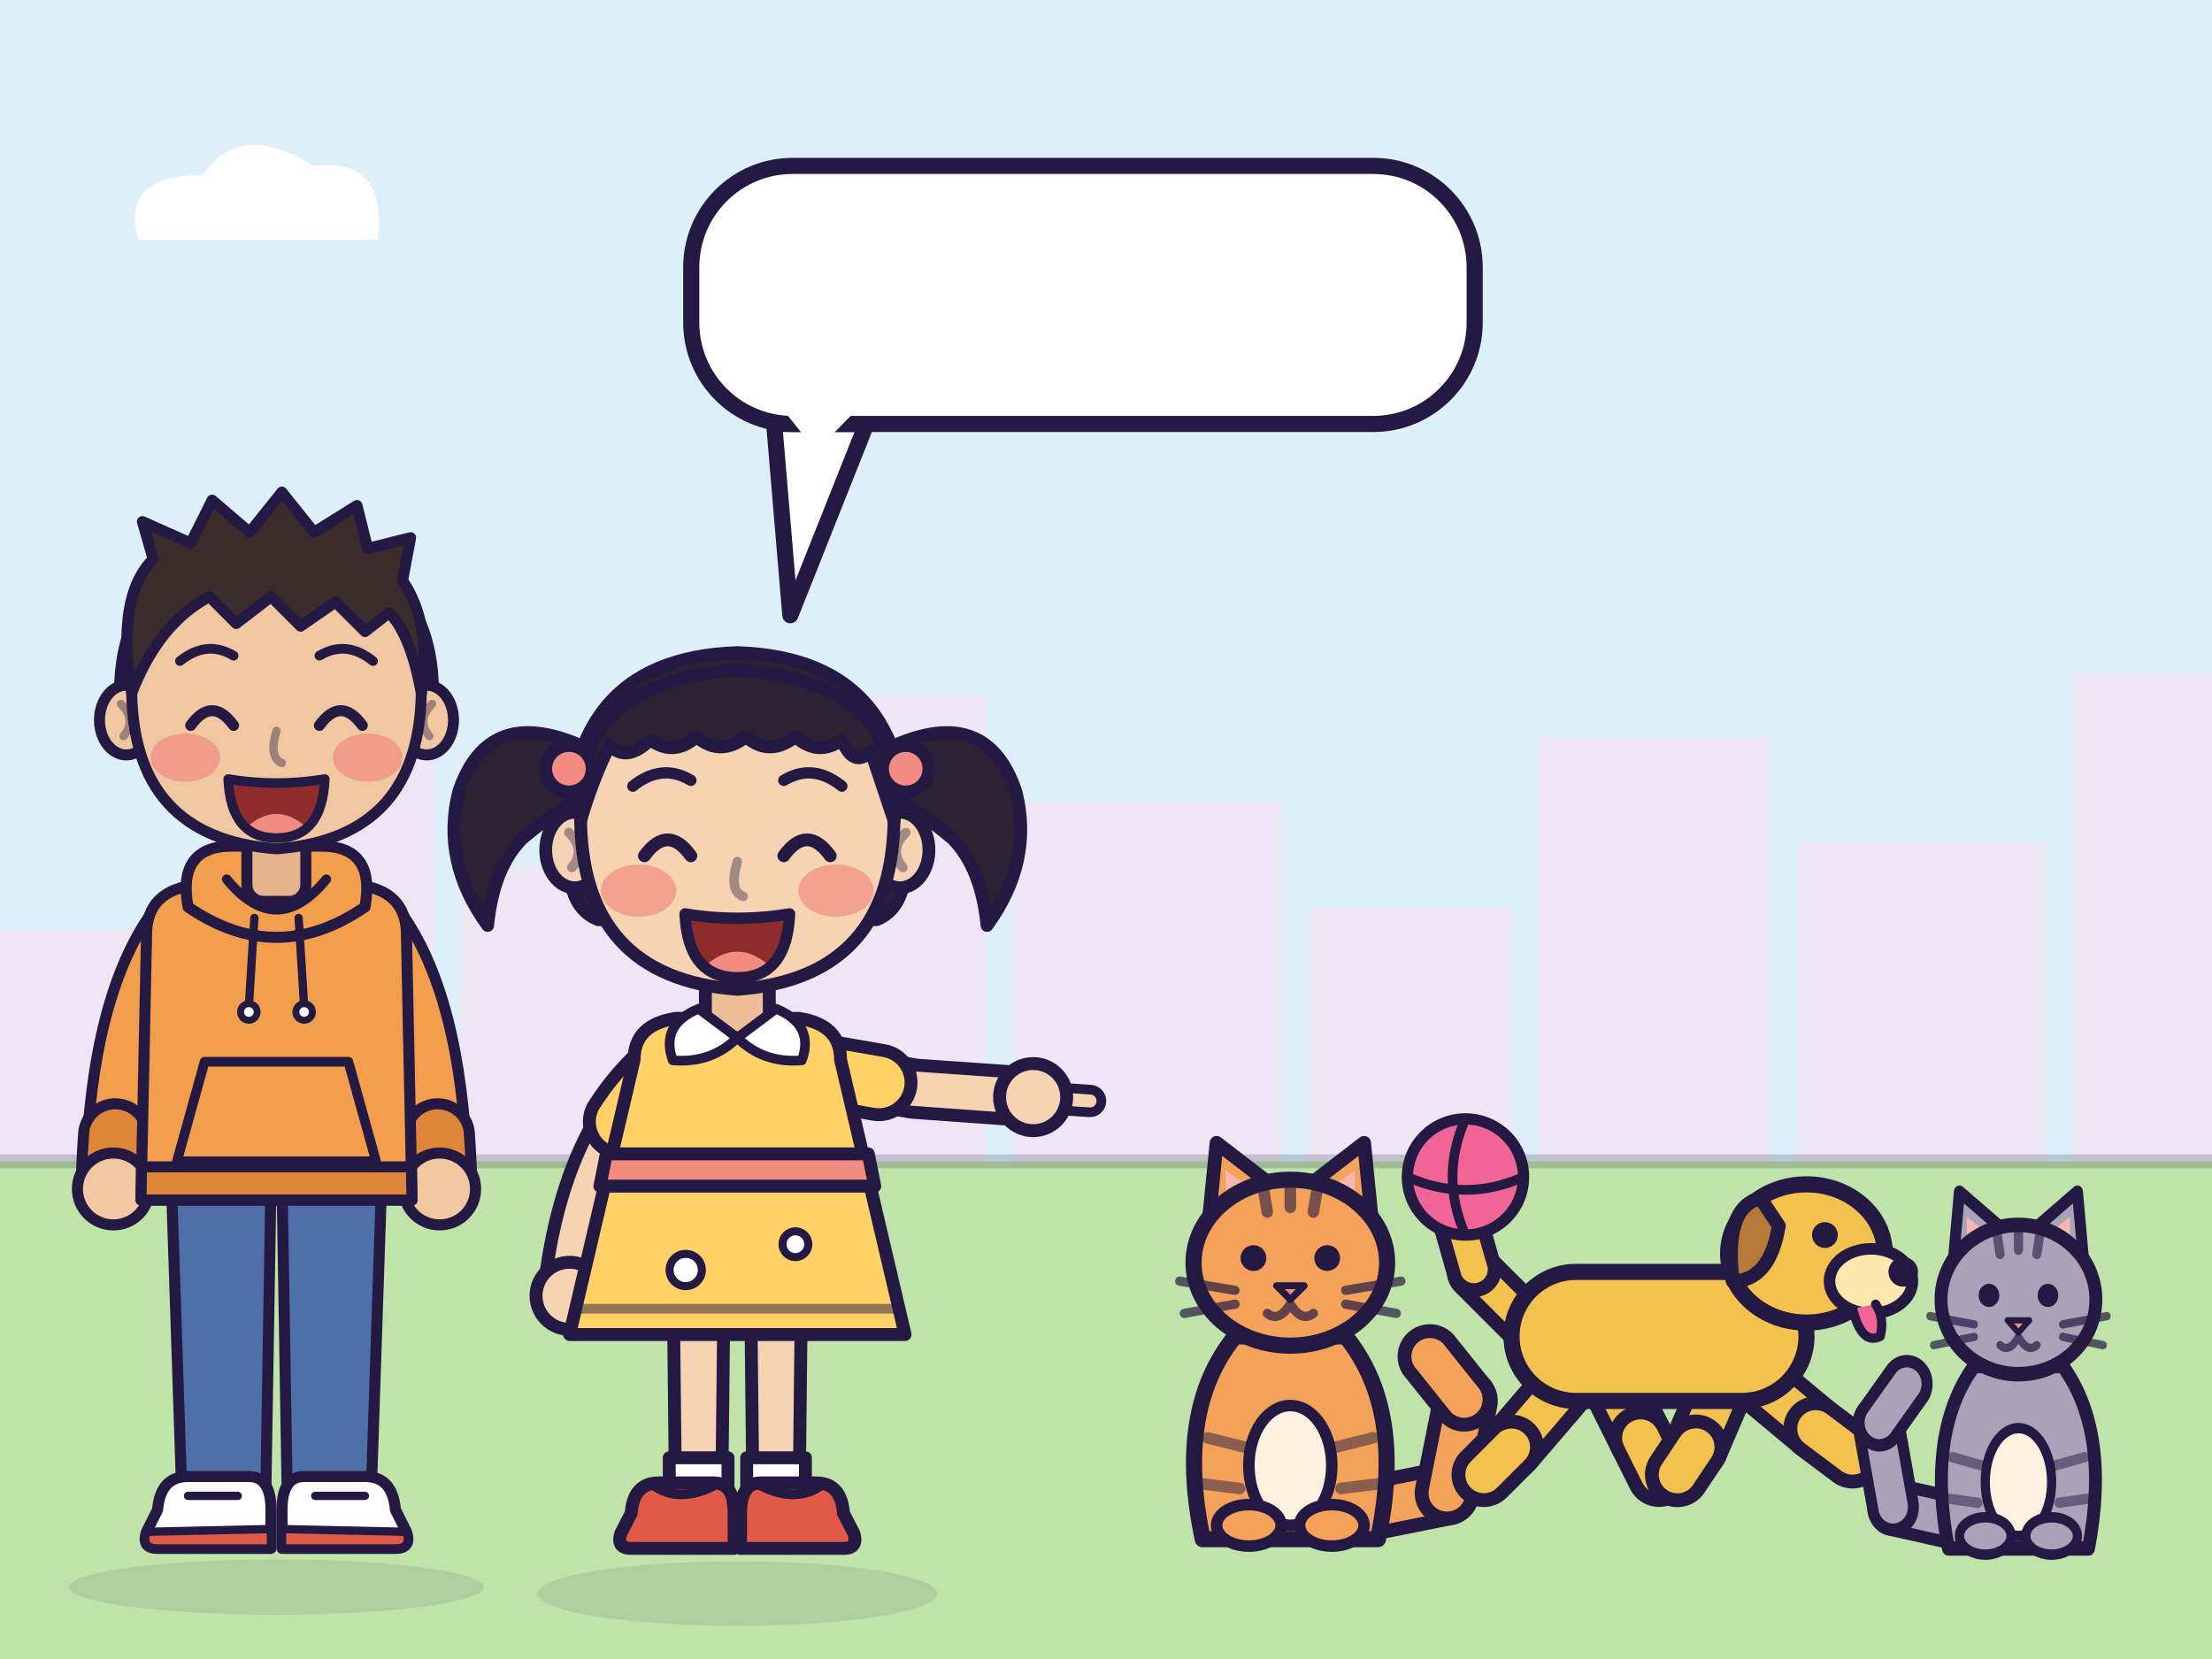
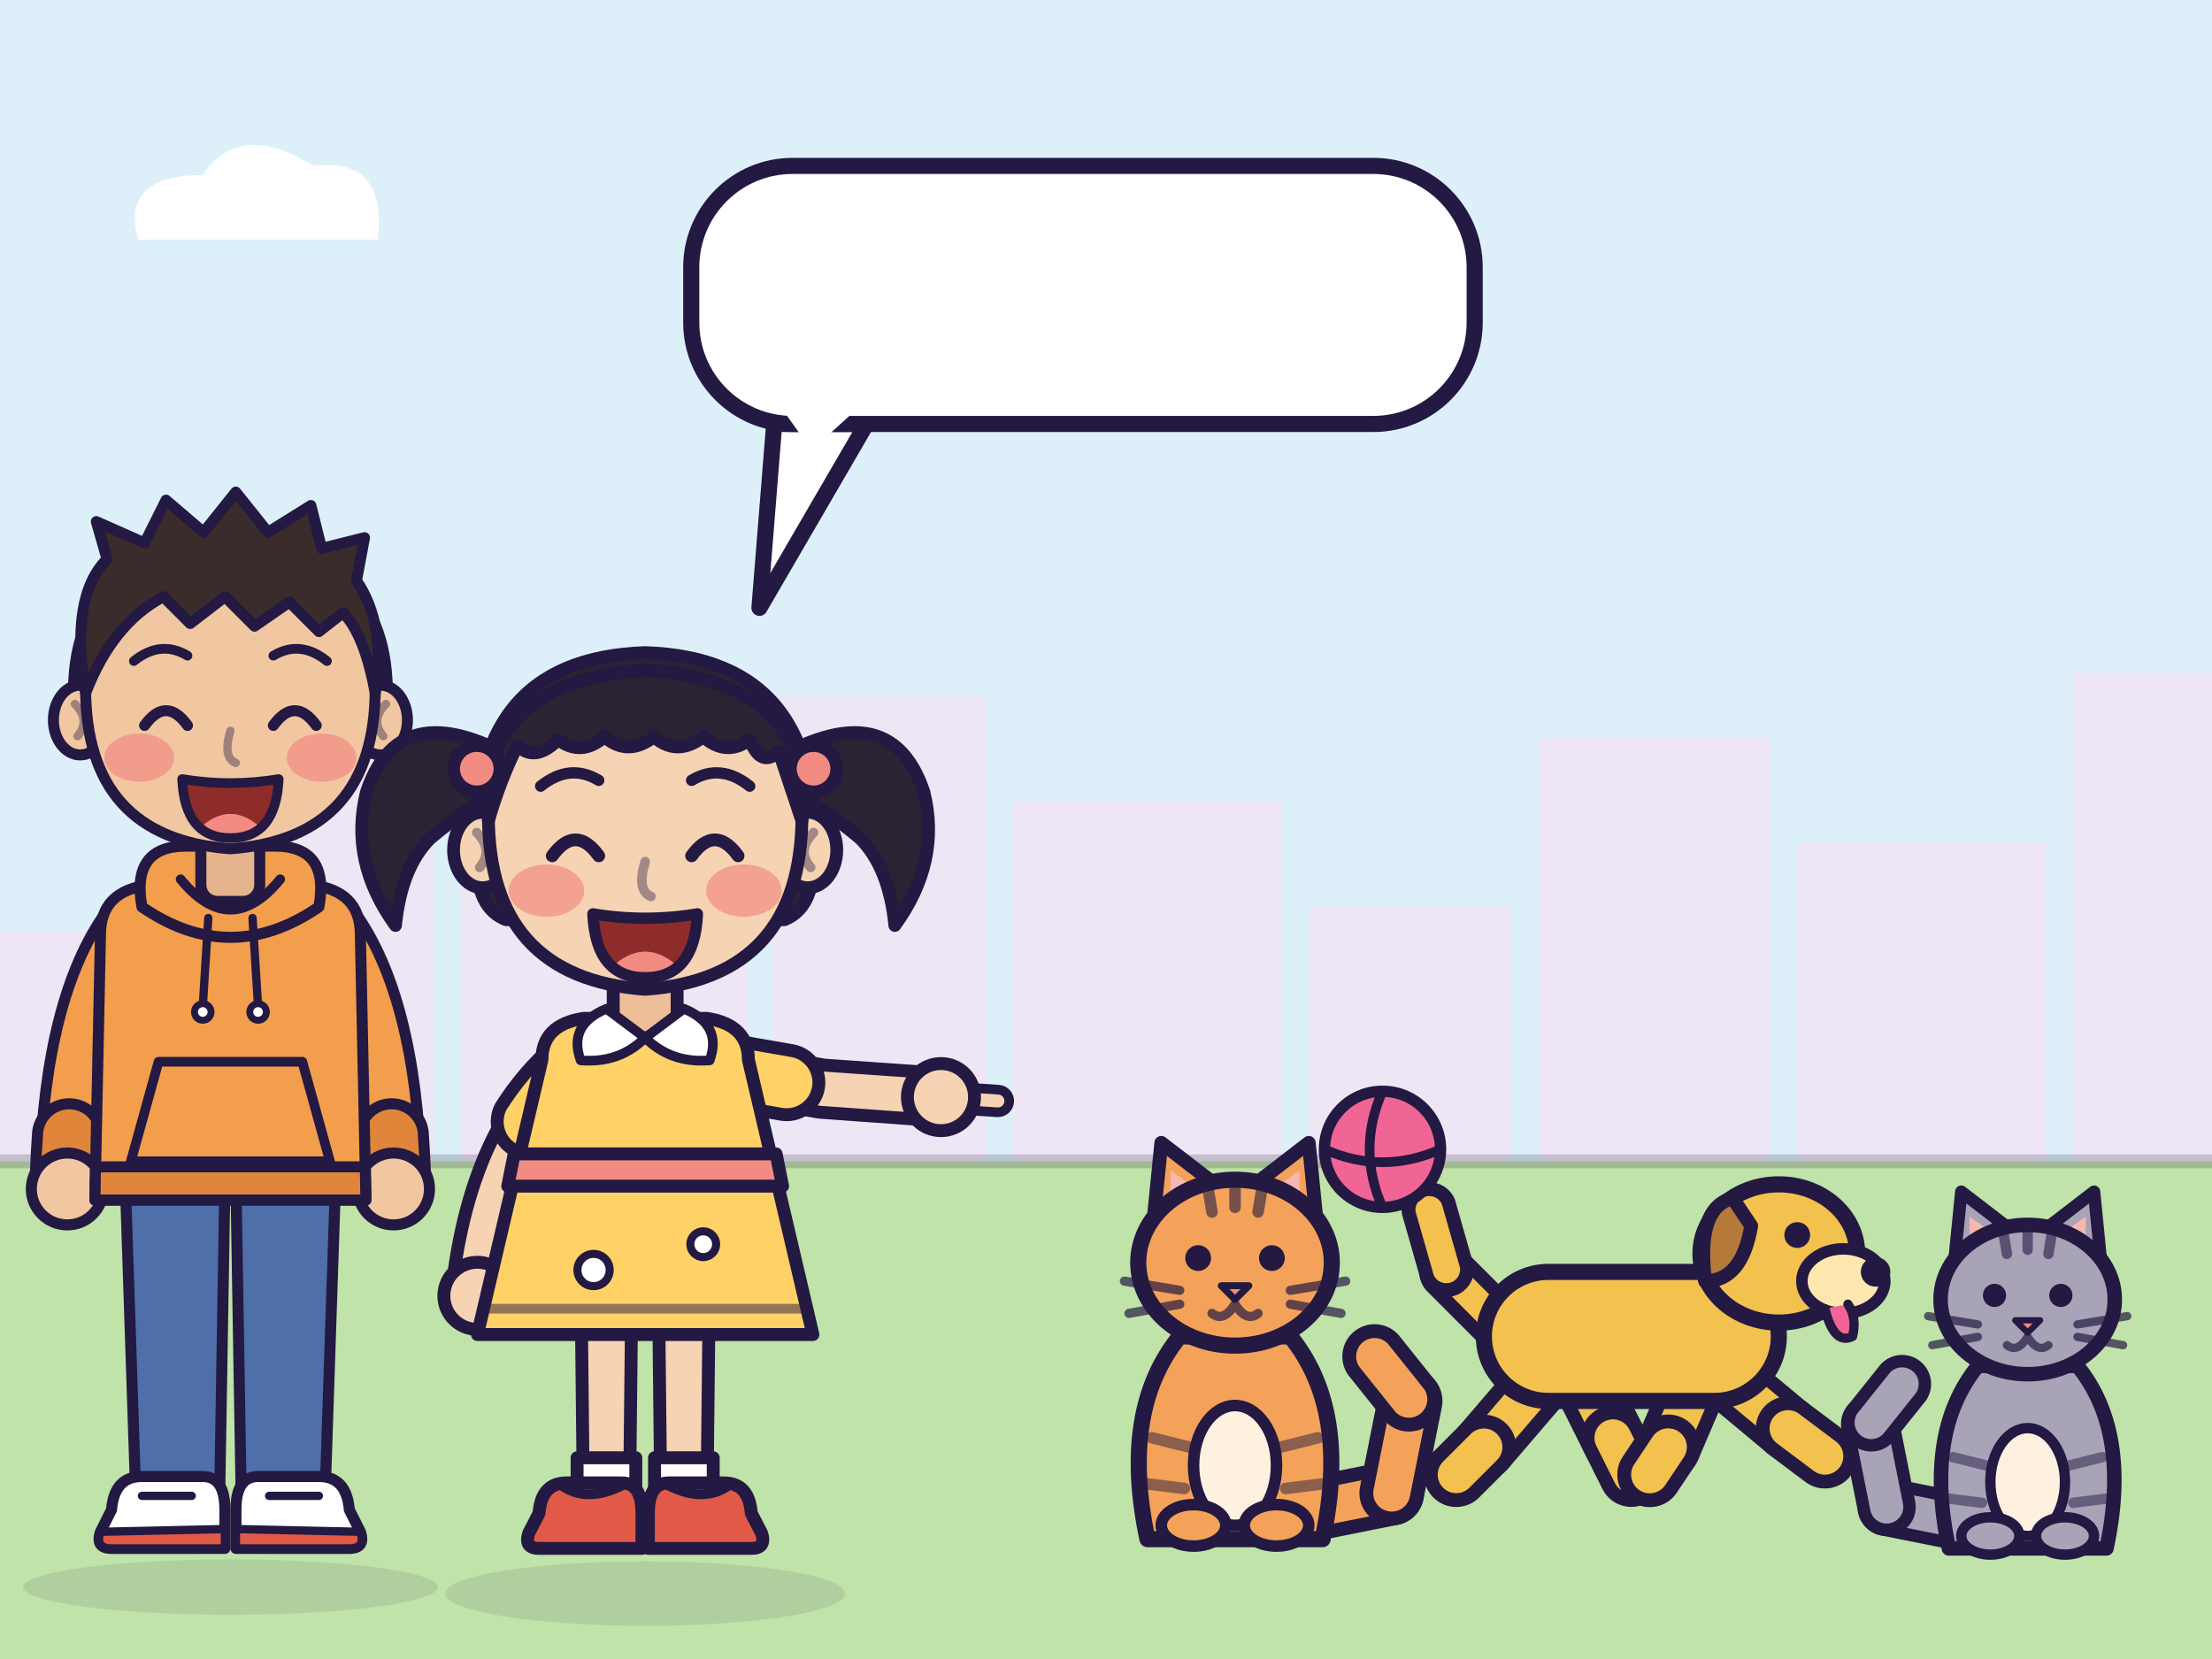
<svg xmlns="http://www.w3.org/2000/svg" viewBox="0 0 480 360" role="img" aria-label="In the park, Little Sister points at two cats and a dog playing, and tells Big Brother: &quot;你看它们！&quot;">
  <g stroke="#231942" stroke-width="3.5" stroke-linejoin="round" stroke-linecap="round">
    <rect x="0" y="0" width="480" height="360" fill="#DDF0FA" stroke="none" />
    <rect x="0" y="202" width="48" height="50" fill="#EEE6F4" stroke="none" />
    <rect x="54" y="165" width="40" height="87" fill="#EEE6F4" stroke="none" />
    <rect x="100" y="188" width="62" height="64" fill="#EEE6F4" stroke="none" />
    <rect x="168" y="151" width="46" height="101" fill="#EEE6F4" stroke="none" />
    <rect x="220" y="174" width="58" height="78" fill="#EEE6F4" stroke="none" />
    <rect x="284" y="197" width="44" height="55" fill="#EEE6F4" stroke="none" />
    <rect x="334" y="160" width="50" height="92" fill="#EEE6F4" stroke="none" />
    <rect x="390" y="183" width="54" height="69" fill="#EEE6F4" stroke="none" />
    <rect x="450" y="146" width="30" height="106" fill="#EEE6F4" stroke="none" />
    <rect x="0" y="252" width="480" height="108" fill="#BFE3A8" stroke="none" />
    <path d="M0 252L480 252" fill="none" stroke-width="3" opacity="0.2" />
    <path d="M30 52Q26 38 44 38Q52 26 68 36Q84 34 82 52Z" fill="#FFFFFF" stroke="none" />
-     <g transform="translate(280 334) scale(1 1)">
+     <g transform="translate(268 334)">
      <g class="prop p-cat target">
        <g transform="translate(14 -6)">
          <g class="tail">
            <path d="M1.1 5.4L21.1 1.4A5.5 5.5 0 0 0 18.9-9.4L-1.1-5.4A5.5 5.5 0 0 0 1.1 5.4Z" fill="#F4A259" stroke-width="3" />
            <path d="M25.4-2.9L29.4-22.9A5.5 5.5 0 0 0 18.6-25.1L14.6-5.1A5.5 5.5 0 0 0 25.4-2.9Z" fill="#F4A259" stroke-width="3" />
            <path d="M28.3-27.4L20.3-37.4A5.5 5.5 0 0 0 11.7-30.6L19.7-20.6A5.5 5.5 0 0 0 28.3-27.4Z" fill="#F4A259" stroke-width="3" />
          </g>
        </g>
        <path d="M-19 0Q-25-28-12-44L12-44Q25-28 19 0Z" fill="#F4A259" />
        <path d="M-18-22L-10-20M18-22L10-20M-19-12L-11-11M19-12L11-11" fill="none" stroke-width="2.5" opacity="0.5" />
        <ellipse cx="0" cy="-16" rx="9" ry="13" fill="#FFF1E0" stroke-width="2.5" />
        <ellipse cx="-9" cy="-3" rx="7" ry="4.5" fill="#F4A259" stroke-width="2.5" />
        <ellipse cx="9" cy="-3" rx="7" ry="4.5" fill="#F4A259" stroke-width="2.5" />
        <path d="M-18-66L-16-86L-3-76Z" fill="#F4A259" stroke-width="3" />
        <path d="M18-66L16-86L3-76Z" fill="#F4A259" stroke-width="3" />
        <path d="M-14-70L-14-80L-7-75Z" fill="#F7B7B0" stroke="none" />
        <path d="M14-70L14-80L7-75Z" fill="#F7B7B0" stroke="none" />
        <ellipse cx="0" cy="-60" rx="21" ry="18" fill="#F4A259" />
        <path d="M-6-77L-5-71M0-78L0-72M6-77L5-71" fill="none" stroke-width="2.5" opacity="0.6" />
        <g class="eyes" transform="translate(0 0)">
          <circle cx="-8" cy="-61" r="2.8" fill="#231942" stroke="none" />
          <circle cx="8" cy="-61" r="2.8" fill="#231942" stroke="none" />
        </g>
        <path d="M-3-55L3-55L0-52Z" fill="#F28B82" stroke-width="1.5" />
        <path d="M-5-49Q-2.5-47 0-51Q2.5-47 5-49M-12-54L-24-56M-12-51L-23-49M12-54L24-56M12-51L23-49" fill="none" stroke-width="2" opacity="0.7" />
      </g>
    </g>
-     <g transform="translate(362 322)">
+     <g transform="translate(356 322)">
      <g class="prop p-dog target bob">
        <g transform="translate(-30 -34)">
          <g class="tail">
            <path d="M3.2-3.2L-8.8-15.2A4.5 4.5 0 0 0-15.2-8.8L-3.2 3.2A4.5 4.5 0 0 0 3.2-3.2Z" fill="#F2C14E" stroke-width="3" />
            <path d="M-7.7-13.2L-11.7-27.2A4.5 4.5 0 0 0-20.3-24.8L-16.3-10.8A4.5 4.5 0 0 0-7.7-13.2Z" fill="#F2C14E" stroke-width="3" />
          </g>
        </g>
        <path d="M-26.2-25.6L-38.2-11.6A5.5 5.5 0 0 0-29.8-4.4L-17.8-18.4A5.5 5.5 0 0 0-26.2-25.6Z" fill="#F2C14E" stroke-width="3" />
        <path d="M-37.9-11.9L-43.9-5.9A5.5 5.5 0 0 0-36.1 1.9L-30.1-4.1A5.5 5.5 0 0 0-37.9-11.9Z" fill="#F2C14E" stroke-width="3" />
        <path d="M-16.9-19.5L-10.9-7.5A5.5 5.5 0 0 0-1.1-12.5L-7.1-24.5A5.5 5.5 0 0 0-16.9-19.5Z" fill="#F2C14E" stroke-width="3" />
        <path d="M-10.9-7.5L-6.9 0.5A5.5 5.5 0 0 0 2.9-4.5L-1.1-12.5A5.5 5.5 0 0 0-10.9-7.5Z" fill="#F2C14E" stroke-width="3" />
        <path d="M6.9-24.2L0.9-10.2A5.5 5.5 0 0 0 11.1-5.8L17.1-19.8A5.5 5.5 0 0 0 6.9-24.2Z" fill="#F2C14E" stroke-width="3" />
        <path d="M1.4-11.1L-2.6-5.1A5.5 5.5 0 0 0 6.6 1.1L10.6-4.9A5.5 5.5 0 0 0 1.4-11.1Z" fill="#F2C14E" stroke-width="3" />
        <path d="M16.5-17.8L28.5-7.8A5.5 5.5 0 0 0 35.5-16.2L23.5-26.2A5.5 5.5 0 0 0 16.5-17.8Z" fill="#F2C14E" stroke-width="3" />
        <path d="M28.7-7.6L36.7-1.6A5.5 5.5 0 0 0 43.3-10.4L35.3-16.4A5.5 5.5 0 0 0 28.7-7.6Z" fill="#F2C14E" stroke-width="3" />
        <rect x="-34" y="-46" width="64" height="28" rx="14" fill="#F2C14E" />
        <ellipse cx="30" cy="-50" rx="17" ry="15" fill="#F2C14E" />
        <ellipse cx="44" cy="-44" rx="9" ry="7" fill="#FFE8B0" stroke-width="2.5" />
        <circle cx="51" cy="-46" r="3.2" fill="#231942" stroke="none" />
        <path d="M40-38Q42-30 46-32Q47-36 45-39" fill="#F06595" stroke-width="2" />
        <g class="eyes">
          <circle cx="34" cy="-54" r="2.8" fill="#231942" stroke="none" />
        </g>
        <path d="M20-62Q12-60 14-44Q22-44 24-56Z" fill="#B5793A" stroke-width="3" />
      </g>
    </g>
-     <g transform="translate(438 336) scale(-0.8 0.9)">
+     <g transform="translate(440 336) scale(-0.9 0.9)">
      <g class="prop p-cat target">
        <g transform="translate(14 -6)">
          <g class="tail">
            <path d="M1.1 5.4L21.1 1.4A5.5 5.5 0 0 0 18.9-9.4L-1.1-5.4A5.5 5.5 0 0 0 1.1 5.4Z" fill="#A9A3B8" stroke-width="3" />
            <path d="M25.4-2.9L29.4-22.9A5.5 5.5 0 0 0 18.6-25.1L14.6-5.1A5.5 5.5 0 0 0 25.4-2.9Z" fill="#A9A3B8" stroke-width="3" />
            <path d="M28.3-27.4L20.3-37.4A5.5 5.5 0 0 0 11.7-30.6L19.7-20.6A5.5 5.5 0 0 0 28.3-27.4Z" fill="#A9A3B8" stroke-width="3" />
          </g>
        </g>
        <path d="M-19 0Q-25-28-12-44L12-44Q25-28 19 0Z" fill="#A9A3B8" />
        <path d="M-18-22L-10-20M18-22L10-20M-19-12L-11-11M19-12L11-11" fill="none" stroke-width="2.5" opacity="0.5" />
        <ellipse cx="0" cy="-16" rx="9" ry="13" fill="#FFF1E0" stroke-width="2.5" />
        <ellipse cx="-9" cy="-3" rx="7" ry="4.5" fill="#A9A3B8" stroke-width="2.5" />
        <ellipse cx="9" cy="-3" rx="7" ry="4.5" fill="#A9A3B8" stroke-width="2.5" />
        <path d="M-18-66L-16-86L-3-76Z" fill="#A9A3B8" stroke-width="3" />
        <path d="M18-66L16-86L3-76Z" fill="#A9A3B8" stroke-width="3" />
        <path d="M-14-70L-14-80L-7-75Z" fill="#F7B7B0" stroke="none" />
        <path d="M14-70L14-80L7-75Z" fill="#F7B7B0" stroke="none" />
        <ellipse cx="0" cy="-60" rx="21" ry="18" fill="#A9A3B8" />
        <path d="M-6-77L-5-71M0-78L0-72M6-77L5-71" fill="none" stroke-width="2.5" opacity="0.6" />
        <g class="eyes" transform="translate(0 0)">
          <circle cx="-8" cy="-61" r="2.8" fill="#231942" stroke="none" />
          <circle cx="8" cy="-61" r="2.8" fill="#231942" stroke="none" />
        </g>
        <path d="M-3-55L3-55L0-52Z" fill="#F28B82" stroke-width="1.5" />
        <path d="M-5-49Q-2.5-47 0-51Q2.5-47 5-49M-12-54L-24-56M-12-51L-23-49M12-54L24-56M12-51L23-49" fill="none" stroke-width="2" opacity="0.7" />
      </g>
    </g>
-     <g transform="translate(318 268) scale(0.7 0.7)">
+     <g transform="translate(300 262) scale(0.7 0.7)">
      <g class="prop p-ball bob">
        <circle cx="0" cy="-18" r="18" fill="#F06595" />
        <path d="M-18-18Q0-10 18-18" fill="none" stroke-width="3" />
        <path d="M0-36Q-8-18 0 0" fill="none" stroke-width="3" />
      </g>
    </g>
-     <g transform="translate(60 336) scale(0.6 0.6)">
+     <g transform="translate(50 336) scale(0.6 0.6)">
      <g class="char c-1 ch-gege">
        <g transform="translate(-150 -432)">
          <ellipse class="shadow" cx="150" cy="446" rx="75" ry="10" fill="#231942" stroke="none" opacity="0.1" />
          <g class="figure" stroke="#231942" stroke-width="4" stroke-linejoin="round" stroke-linecap="round">
            <g class="legs">
              <path d="M112 300L148 300L146 420L116 420Z" fill="#4E6FA8" />
              <path d="M188 300L152 300L154 420L184 420Z" fill="#4E6FA8" />
              <path d="M148 418Q148 406 140 406L118 406Q108 406 107 418L103 426Q101 432 107 432L148 432Z" fill="#FFFFFF" />
              <path d="M103 426Q101 432 107 432L148 432L148 425Z" fill="#E05A47" stroke-width="3" />
              <path d="M118 413L136 413" fill="none" stroke-width="3" />
              <path d="M152 418Q152 406 160 406L182 406Q192 406 193 418L197 426Q199 432 193 432L152 432Z" fill="#FFFFFF" />
              <path d="M197 426Q199 432 193 432L152 432L152 425Z" fill="#E05A47" stroke-width="3" />
              <path d="M182 413L164 413" fill="none" stroke-width="3" />
            </g>
            <g transform="translate(150 300)">
              <g class="upper">
                <g transform="translate(-150 -300)">
                  <g transform="translate(187 208)">
                    <g class="arm-left">
                      <g transform="translate(-187 -208)">
                        <path d="M178.8 213.8Q197.1 239.5 199 296.3A10 10 0 0 0 219 295.7Q216.9 232.8 195.2 202.2A10 10 0 0 0 178.8 213.8Z" fill="#F29E4C" />
                        <path d="M196.8 282.9Q197.3 289.4 197.5 296.4A11.5 11.5 0 0 0 220.5 295.6Q220.2 288.2 219.7 281.2A11.5 11.5 0 0 0 196.8 282.9Z" fill="#E0863A" />
                        <circle class="hand" cx="209" cy="302" r="13" fill="#F1C7A2" />
                      </g>
                    </g>
                  </g>
                  <g transform="translate(113 208)">
                    <g class="arm-right">
                      <g transform="translate(-113 -208)">
                        <path d="M104.8 202.2Q83.1 232.8 81 295.7A10 10 0 0 0 101 296.3Q102.9 239.5 121.2 213.8A10 10 0 0 0 104.8 202.2Z" fill="#F29E4C" />
                        <path d="M80.3 281.2Q79.8 288.2 79.5 295.6A11.5 11.5 0 0 0 102.5 296.4Q102.7 289.4 103.2 282.9A11.5 11.5 0 0 0 80.3 281.2Z" fill="#E0863A" />
                        <circle class="hand" cx="91" cy="302" r="13" fill="#F1C7A2" />
                      </g>
                    </g>
                  </g>
                  <g class="body">
                    <path d="M103 210Q103 194 121 192L179 192Q197 194 197 210L199 306L101 306Z" fill="#F29E4C" />
                    <path d="M101.2 294L198.8 294L199 306L101 306Z" fill="#E0863A" />
                    <path class="hood" d="M118 200Q114 178 134 178L166 178Q186 178 182 200Q150 222 118 200Z" fill="#F29E4C" />
                    <g class="neck">
                      <rect x="139.3" y="171" width="21.3" height="27" rx="6" fill="#E6B48C" />
                    </g>
                    <path d="M132 190Q150 212 168 190" fill="none" stroke-width="3.5" />
                    <path d="M142 204L140 236M158 204L160 236" fill="none" stroke-width="3" />
                    <circle cx="140" cy="238" r="3" fill="#FFFFFF" stroke-width="2.5" />
                    <circle cx="160" cy="238" r="3" fill="#FFFFFF" stroke-width="2.5" />
                    <path class="pocket" d="M124 256L176 256L186 292L114 292Z" fill="#F29E4C" stroke-width="3.5" />
                  </g>
                  <g transform="translate(150 179)">
                    <g class="head">
                      <g transform="translate(-150 -179)">
                        <g transform="translate(150 126.6) scale(0.97)" stroke-width="4.1">
                          <g class="hair-back">
                            <path d="M-58 6Q-64-56 0-62Q64-56 58 6Z" fill="#3A2C2A" />
                          </g>
                          <g class="ears">
                            <ellipse cx="-56" cy="6" rx="10" ry="13" fill="#F1C7A2" />
                            <ellipse cx="56" cy="6" rx="10" ry="13" fill="#F1C7A2" />
                            <path d="M-58 0Q-52 6-57 12" fill="none" stroke-width="3.1" opacity="0.4" />
                            <path d="M58 0Q52 6 57 12" fill="none" stroke-width="3.1" opacity="0.4" />
                          </g>
                          <path class="face" d="M-54-6Q-54-52 0-52Q54-52 54-6Q54 50 0 54Q-54 50-54-6Z" fill="#F1C7A2" />
                          <g class="hair">
                            <path d="M-54-4Q-60-40-46-54L-50-68L-32-60L-24-76L-10-64L2-79L14-64L30-74L34-58L50-62L47-46Q58-30 54-4Q50-26 42-34L33-27L22-38L9-29L-2-40L-15-30L-25-40Q-44-30-54-4Z" fill="#3A2C2A" />
                          </g>
                          <g class="cheeks">
                            <ellipse cx="-34" cy="20" rx="13" ry="9" fill="#F28B82" stroke="none" opacity="0.7" />
                            <ellipse cx="34" cy="20" rx="13" ry="9" fill="#F28B82" stroke="none" opacity="0.7" />
                          </g>
                          <g class="brows">
                            <path d="M-36-16Q-26-24-16-18M16-18Q26-24 36-16" fill="none" stroke-width="3.6" />
                          </g>
                          <g transform="translate(0 4)">
                            <g class="eyes">
                              <g transform="translate(0 -4)">
                                <path d="M-32 8Q-24-3-16 8M16 8Q24-3 32 8" fill="none" stroke-width="4.1" />
                              </g>
                            </g>
                          </g>
                          <g class="nose">
                            <path d="M0 10Q-3 20 2 22" fill="none" stroke-width="3.1" opacity="0.4" />
                          </g>
                          <g class="mouth">
                            <path d="M-18 28Q0 31 18 28Q17 50 0 50Q-17 50-18 28Z" fill="#8E2B2B" stroke="none" />
                            <path d="M-10 45Q0 37 10 45Q6 50 0 50Q-6 50-10 45Z" fill="#F28B82" stroke="none" />
                            <path d="M-18 28Q0 31 18 28Q17 50 0 50Q-17 50-18 28Z" fill="none" stroke-width="3.6" />
                          </g>
                        </g>
                      </g>
                    </g>
                  </g>
                </g>
              </g>
            </g>
          </g>
        </g>
      </g>
    </g>
-     <g transform="translate(160 336) scale(0.7 0.7)">
+     <g transform="translate(140 336) scale(0.7 0.7)">
      <g class="char c-2 ch-meimei">
        <g transform="translate(-150 -432)">
          <ellipse class="shadow" cx="150" cy="446" rx="62" ry="10" fill="#231942" stroke="none" opacity="0.1" />
          <g class="figure" stroke="#231942" stroke-width="4" stroke-linejoin="round" stroke-linecap="round">
            <g class="legs">
              <path d="M129.9 329.7L146.1 329.7L145.1 422.6L130.9 422.6Z" fill="#F6D3B3" />
              <path d="M128.9 403.9L147.1 403.9L147.1 422.6L128.9 422.6Z" fill="#FFFFFF" />
              <path d="M153.9 329.7L170.1 329.7L169.1 422.6L154.9 422.6Z" fill="#F6D3B3" />
              <path d="M152.9 403.9L171.1 403.9L171.1 422.6L152.9 422.6Z" fill="#FFFFFF" />
              <path d="M149 421.1Q149 411.7 142.8 411.7L125.6 411.7Q117.8 411.7 117.1 421.1L113.9 427.3Q112.4 432 117.1 432L149 432Z" fill="#E05A47" />
              <path d="M124.1 412.5Q131.9 418 142.8 412.5" fill="none" stroke-width="3" />
              <path d="M151 421.1Q151 411.7 157.2 411.7L174.4 411.7Q182.2 411.7 182.9 421.1L186.1 427.3Q187.6 432 182.9 432L151 432Z" fill="#E05A47" />
              <path d="M175.9 412.5Q168.1 418 157.2 412.5" fill="none" stroke-width="3" />
            </g>
            <g transform="translate(150 333.7)">
              <g class="upper">
                <g transform="translate(-150 -333.7)">
                  <g transform="translate(172 283.7)">
                    <g class="arm-left act">
                      <g transform="translate(-172 -283.7)">
                        <path d="M170.7 291L203.5 296.7A7.4 7.4 0 0 0 204.3 296.8L236.2 299.1A7.4 7.4 0 0 0 237.2 284.4L205.7 282.2L173.3 276.5A7.4 7.4 0 0 0 170.7 291Z" fill="#F6D3B3" />
                        <path d="M170.3 293.6L192.1 297.4A10 10 0 0 0 195.6 277.7L173.7 273.9A10 10 0 0 0 170.3 293.6Z" fill="#FFD166" />
                        <path d="M241.4 295.6L259.1 296.8A3.5 3.5 0 0 0 259.6 289.8L241.9 288.6A3.5 3.5 0 0 0 241.4 295.6Z" fill="#F6D3B3" stroke-width="3" />
                        <circle class="hand" cx="241.7" cy="292.1" r="10.4" fill="#F6D3B3" />
                      </g>
                    </g>
                  </g>
                  <g transform="translate(128 283.7)">
                    <g class="arm-right">
                      <g transform="translate(-128 -283.7)">
                        <path d="M123.2 278.1Q97.1 300.4 90.7 346.7A7.4 7.4 0 0 0 105.3 348.7Q110.9 308 132.8 289.3A7.4 7.4 0 0 0 123.2 278.1Z" fill="#F6D3B3" />
                        <path d="M121.5 276.1Q112.2 284.1 105.3 295A10 10 0 0 0 122.2 305.6Q127.5 297.3 134.5 291.3A10 10 0 0 0 121.5 276.1Z" fill="#FFD166" />
                        <circle class="hand" cx="98" cy="353.7" r="10.4" fill="#F6D3B3" />
                      </g>
                    </g>
                  </g>
                  <g class="body">
                    <path d="M118 280.5Q118 269.7 130.8 267.7L169.2 267.7Q182 269.7 182 280.5L202 365.7L98 365.7Z" fill="#FFD166" />
                    <path d="M109.4 309.7L190.6 309.7L192.6 319.7L107.4 319.7Z" fill="#F28B82" />
                    <g class="neck">
                      <rect x="140.1" y="250.7" width="19.8" height="23" rx="6" fill="#EDBE98" />
                    </g>
                    <path d="M138 264.7Q126 269.7 130 280.7Q142 281.7 150 273.7Z" fill="#FFFFFF" stroke-width="3" />
                    <path d="M162 264.7Q174 269.7 170 280.7Q158 281.7 150 273.7Z" fill="#FFFFFF" stroke-width="3" />
                    <circle cx="134" cy="345.7" r="5" fill="#FFFFFF" stroke-width="2.5" />
                    <circle cx="168" cy="337.7" r="4" fill="#FFFFFF" stroke-width="2.5" />
                    <path d="M101.6 357.7L198.4 357.7" fill="none" stroke-width="3" opacity="0.5" />
                  </g>
                  <g transform="translate(150 258.7)">
                    <g class="head">
                      <g transform="translate(-150 -258.7)">
                        <g transform="translate(150 210.1) scale(0.9)" stroke-width="4.4">
                          <g class="hair-back">
                            <path d="M-54-30Q-86-44-96-14Q-102 10-86 32Q-84 12-74 2Q-62-8-54-12Z" fill="#2B2233" />
                            <path d="M54-30Q86-44 96-14Q102 10 86 32Q84 12 74 2Q62-8 54-12Z" fill="#2B2233" />
                            <path d="M-58 10Q-62-60 0-62Q62-60 58 10Q58 26 48 30L-48 30Q-58 26-58 10Z" fill="#2B2233" />
                          </g>
                          <g class="ears">
                            <ellipse cx="-56" cy="6" rx="10" ry="13" fill="#F6D3B3" />
                            <ellipse cx="56" cy="6" rx="10" ry="13" fill="#F6D3B3" />
                            <path d="M-58 0Q-52 6-57 12" fill="none" stroke-width="3.3" opacity="0.4" />
                            <path d="M58 0Q52 6 57 12" fill="none" stroke-width="3.3" opacity="0.4" />
                          </g>
                          <path class="face" d="M-54-6Q-54-52 0-52Q54-52 54-6Q54 50 0 54Q-54 50-54-6Z" fill="#F6D3B3" />
                          <g class="hair">
                            <path d="M-54-4Q-58-52 0-56Q58-52 54-4Q50-16 46-28Q40-22 36-32Q28-26 20-33Q11-26 3-33Q-6-26-14-33Q-22-26-30-32Q-38-24-44-30Q-50-18-54-4Z" fill="#2B2233" />
                            <circle cx="-58" cy="-22" r="8" fill="#F28B82" />
                            <circle cx="58" cy="-22" r="8" fill="#F28B82" />
                          </g>
                          <g class="cheeks">
                            <ellipse cx="-34" cy="20" rx="13" ry="9" fill="#F28B82" stroke="none" opacity="0.7" />
                            <ellipse cx="34" cy="20" rx="13" ry="9" fill="#F28B82" stroke="none" opacity="0.7" />
                          </g>
                          <g class="brows">
                            <path d="M-36-16Q-26-24-16-18M16-18Q26-24 36-16" fill="none" stroke-width="3.9" />
                          </g>
                          <g transform="translate(0 4)">
                            <g class="eyes">
                              <g transform="translate(0 -4)">
                                <path d="M-32 8Q-24-3-16 8M16 8Q24-3 32 8" fill="none" stroke-width="4.4" />
                              </g>
                            </g>
                          </g>
                          <g class="nose">
                            <path d="M0 10Q-3 20 2 22" fill="none" stroke-width="3.3" opacity="0.4" />
                          </g>
                          <g class="mouth">
                            <path d="M-18 28Q0 31 18 28Q17 50 0 50Q-17 50-18 28Z" fill="#8E2B2B" stroke="none" />
                            <path d="M-10 45Q0 37 10 45Q6 50 0 50Q-6 50-10 45Z" fill="#F28B82" stroke="none" />
                            <path d="M-18 28Q0 31 18 28Q17 50 0 50Q-17 50-18 28Z" fill="none" stroke-width="3.9" />
                          </g>
                        </g>
                      </g>
                    </g>
                  </g>
                </g>
              </g>
            </g>
          </g>
        </g>
      </g>
    </g>
-     <g transform="translate(171.5 133.5)">
+     <g transform="translate(164.8 131.9)">
      <g class="bubble b-1 has-text">
-         <g transform="translate(-171.5 -133.5)">
-           <path d="M168 92L171.5 133.5L188 92Z" fill="#FFFFFF" />
+         <g transform="translate(-164.8 -131.9)">
+           <path d="M168 92L164.8 131.9L188 92Z" fill="#FFFFFF" />
          <rect x="150" y="36" width="170" height="56" rx="22" fill="#FFFFFF" />
-           <path d="M169.2 88L177.1 97.9L186.8 88Z" fill="#FFFFFF" stroke="none" />
+           <path d="M169.2 88L176.1 97.7L186.8 88Z" fill="#FFFFFF" stroke="none" />
        </g>
      </g>
    </g>
  </g>
</svg>
